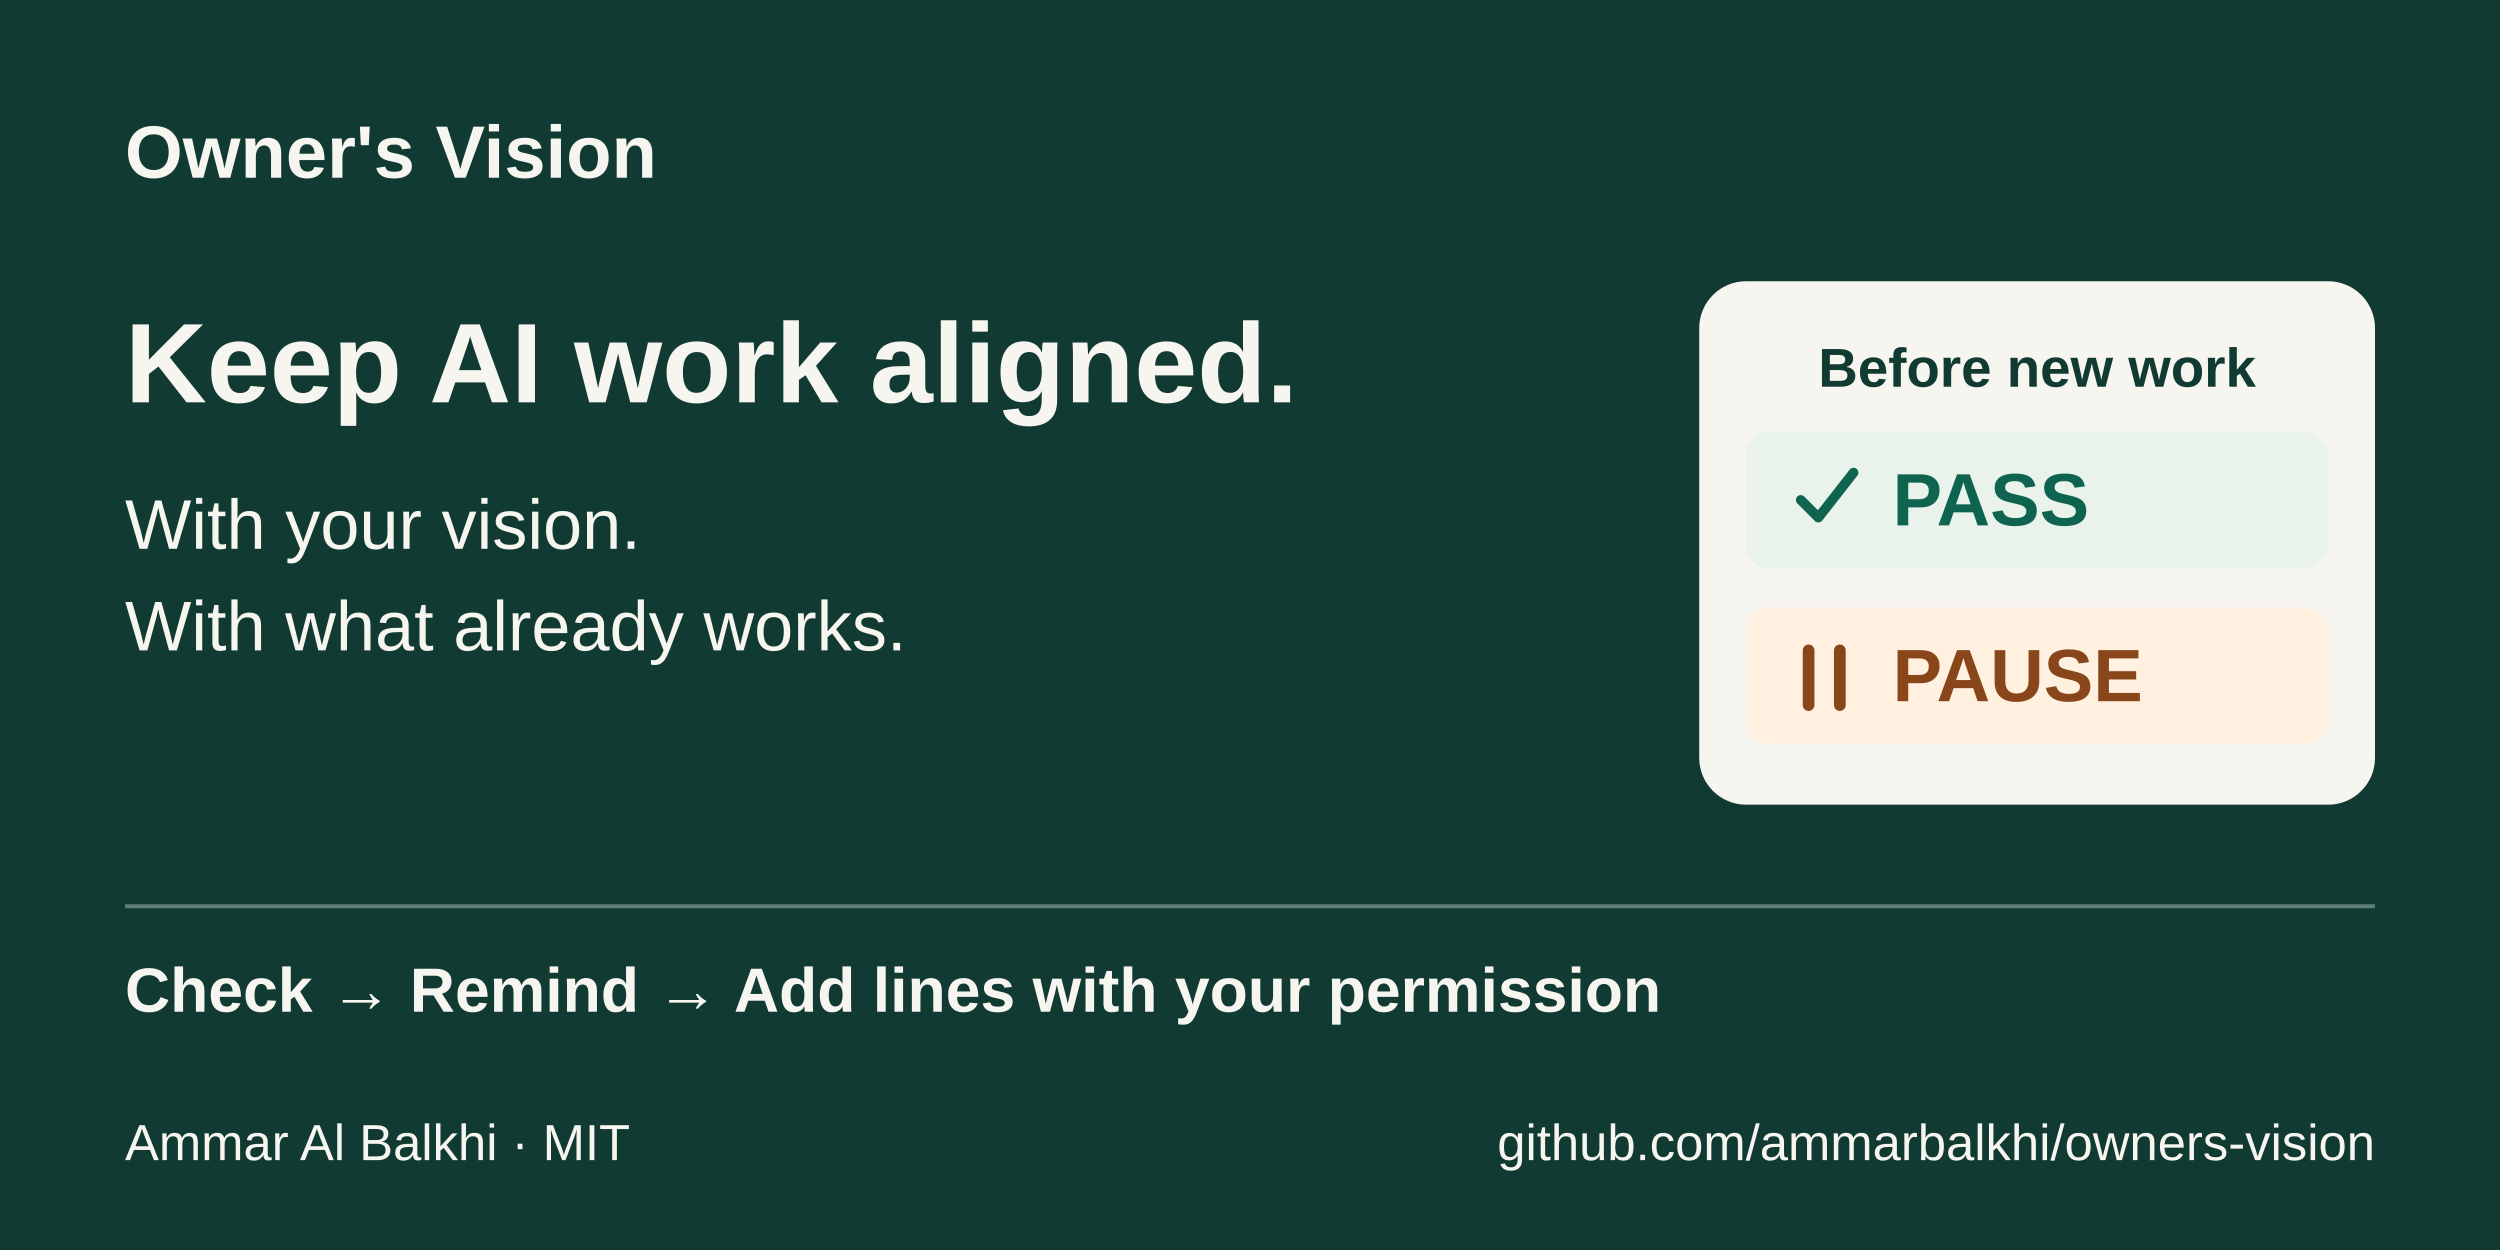
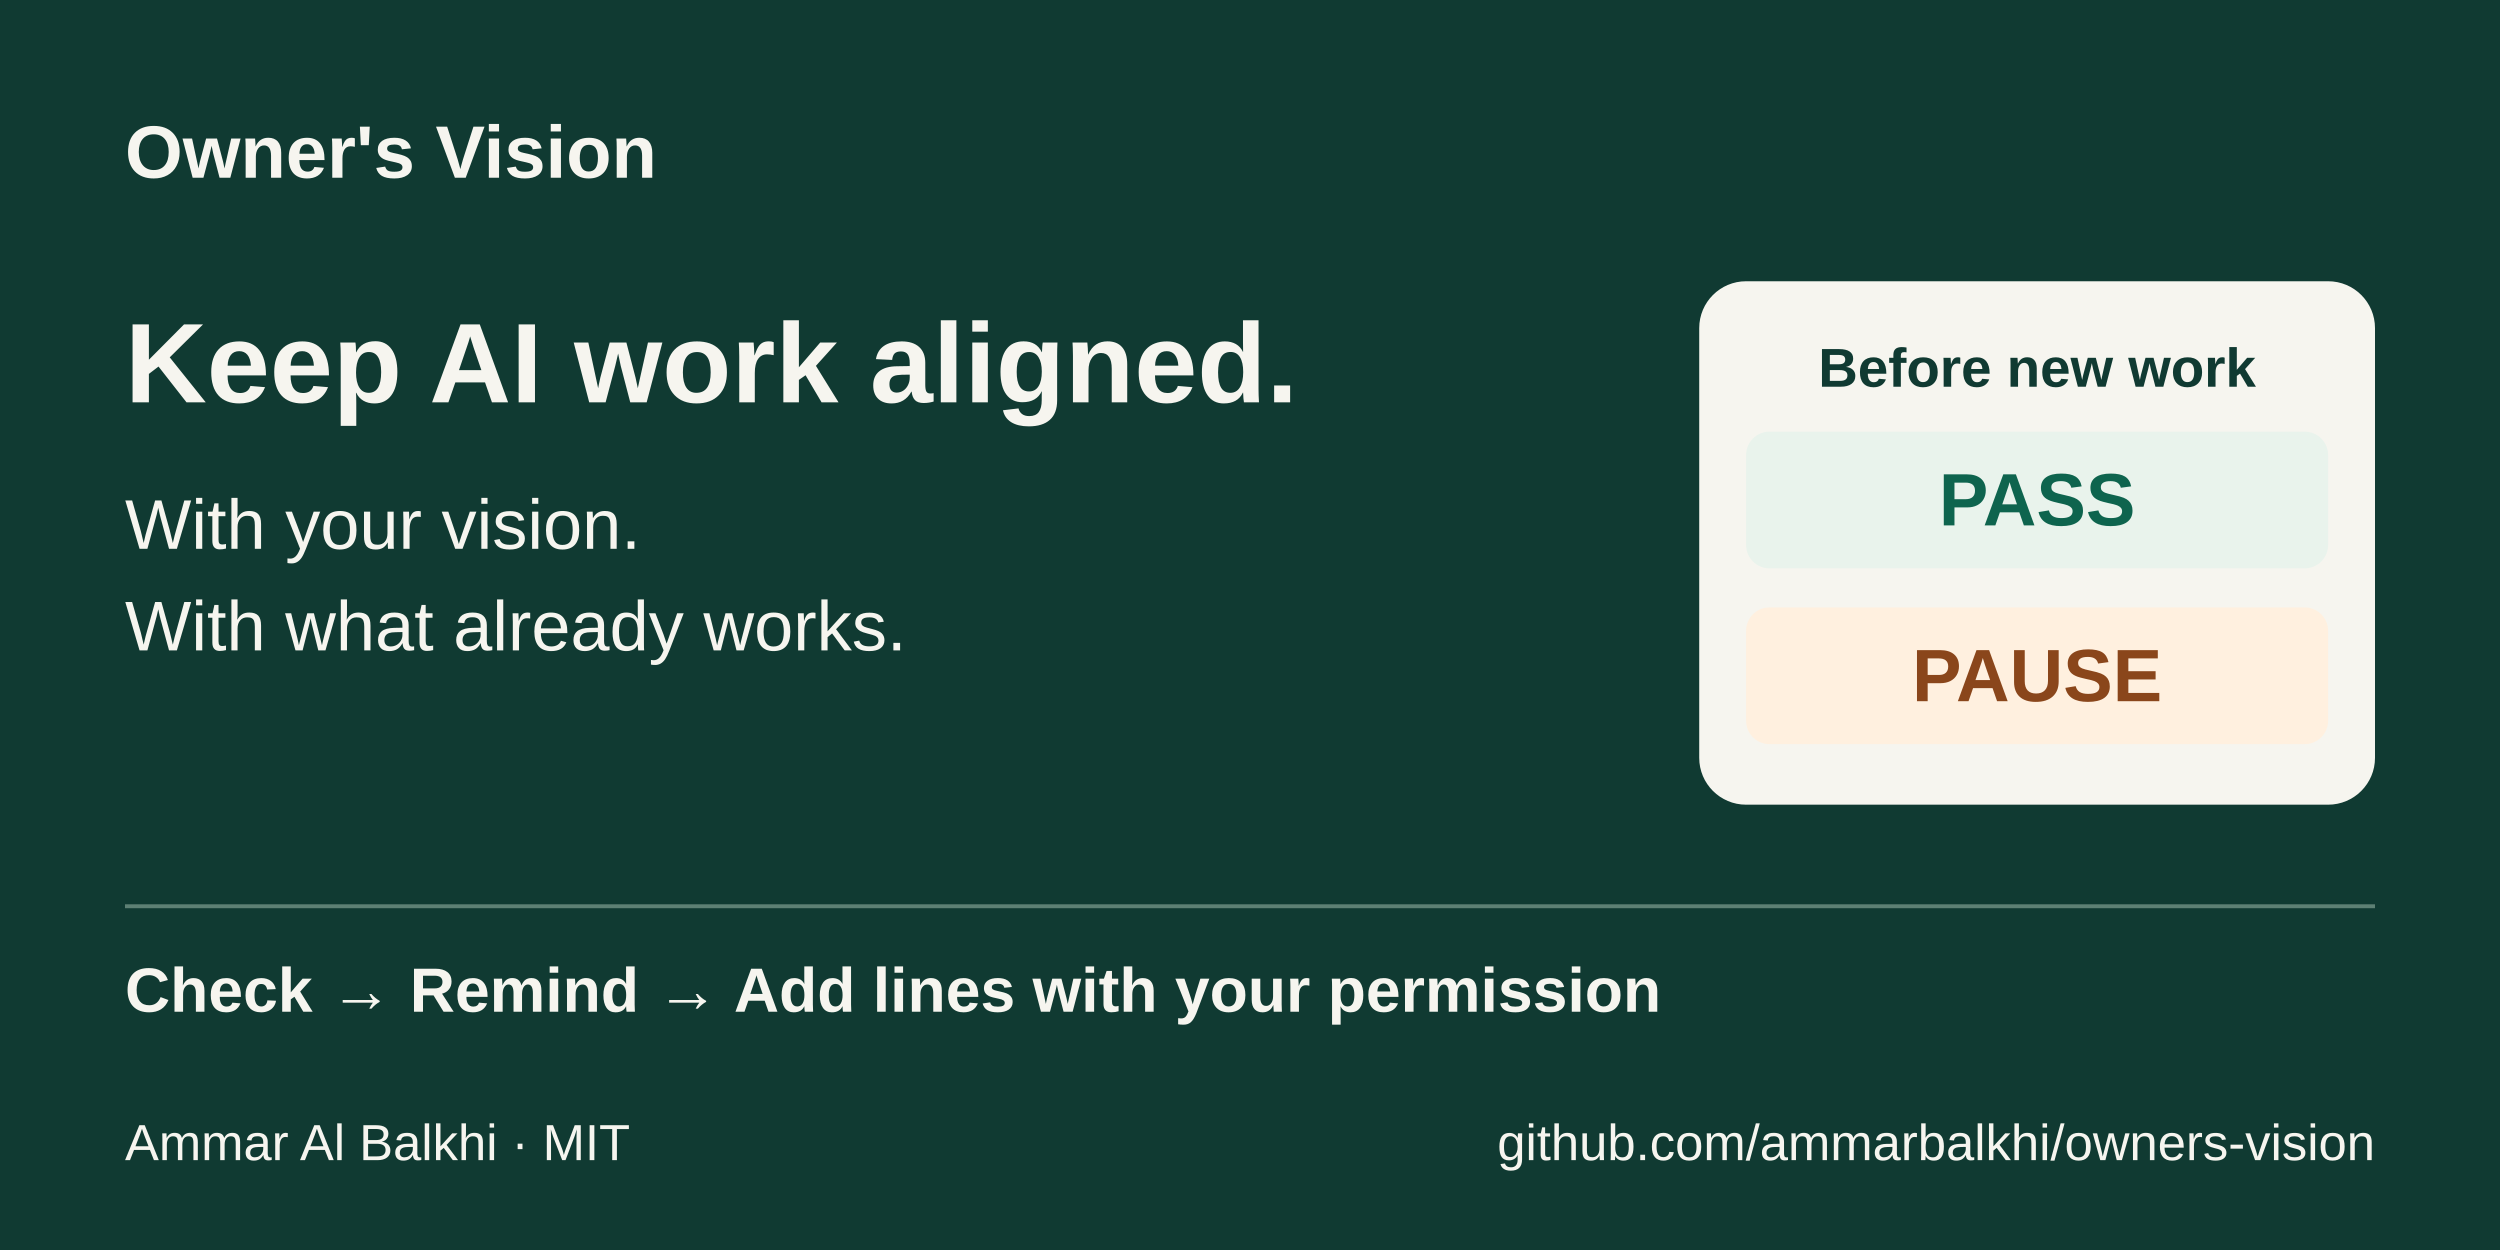
<svg xmlns="http://www.w3.org/2000/svg" width="1280" height="640" viewBox="0 0 1280 640" role="img" aria-labelledby="title description">
  <rect x="0" y="0" width="1280" height="640" rx="0" fill="#103A32" />
  <text x="64" y="91" font-family="Arial, Helvetica, sans-serif" font-size="38" font-weight="700" fill="#F6F5EF" text-anchor="start">Owner's Vision</text>
  <text x="64" y="206" font-family="Arial, Helvetica, sans-serif" font-size="58" font-weight="700" fill="#F6F5EF" text-anchor="start">Keep AI work aligned.</text>
  <text x="64" y="281" font-family="Arial, Helvetica, sans-serif" font-size="36" font-weight="400" fill="#F6F5EF" text-anchor="start">With your vision.</text>
  <text x="64" y="333" font-family="Arial, Helvetica, sans-serif" font-size="36" font-weight="400" fill="#F6F5EF" text-anchor="start">With what already works.</text>
  <rect x="870" y="144" width="346" height="268" rx="24" fill="#F6F5EF" />
  <text x="1043" y="198" font-family="Arial, Helvetica, sans-serif" font-size="28" font-weight="700" fill="#103A32" text-anchor="middle">Before new work</text>
  <rect x="894" y="221" width="298" height="70" rx="12" fill="#E9F3EC" />
-   <path d="M922 256 l9 9 l18 -23" fill="none" stroke="#0E644E" stroke-width="5" stroke-linecap="round" stroke-linejoin="round" />
-   <text x="969" y="269" font-family="Arial, Helvetica, sans-serif" font-size="38" font-weight="700" fill="#0E644E" text-anchor="start">PASS</text>
+   <text x="1043" y="269" font-family="Arial, Helvetica, sans-serif" font-size="38" font-weight="700" fill="#0E644E" text-anchor="middle">PASS</text>
  <rect x="894" y="311" width="298" height="70" rx="12" fill="#FFF0DF" />
-   <path d="M926 333 v28 M942 333 v28" fill="none" stroke="#8A461B" stroke-width="6" stroke-linecap="round" />
-   <text x="969" y="359" font-family="Arial, Helvetica, sans-serif" font-size="38" font-weight="700" fill="#8A461B" text-anchor="start">PAUSE</text>
+   <text x="1043" y="359" font-family="Arial, Helvetica, sans-serif" font-size="38" font-weight="700" fill="#8A461B" text-anchor="middle">PAUSE</text>
  <path d="M64 464 H1216" stroke="#5D8074" stroke-width="2" />
  <text x="64" y="518" font-family="Arial, Helvetica, sans-serif" font-size="32" font-weight="700" fill="#F6F5EF" text-anchor="start">Check → Remind → Add lines with your permission</text>
  <text x="64" y="594" font-family="Arial, Helvetica, sans-serif" font-size="26" font-weight="400" fill="#F6F5EF" text-anchor="start">Ammar Al Balkhi · MIT</text>
  <text x="1216" y="594" font-family="Arial, Helvetica, sans-serif" font-size="26" font-weight="400" fill="#F6F5EF" text-anchor="end">github.com/ammarbalkhi/owners-vision</text>
</svg>
